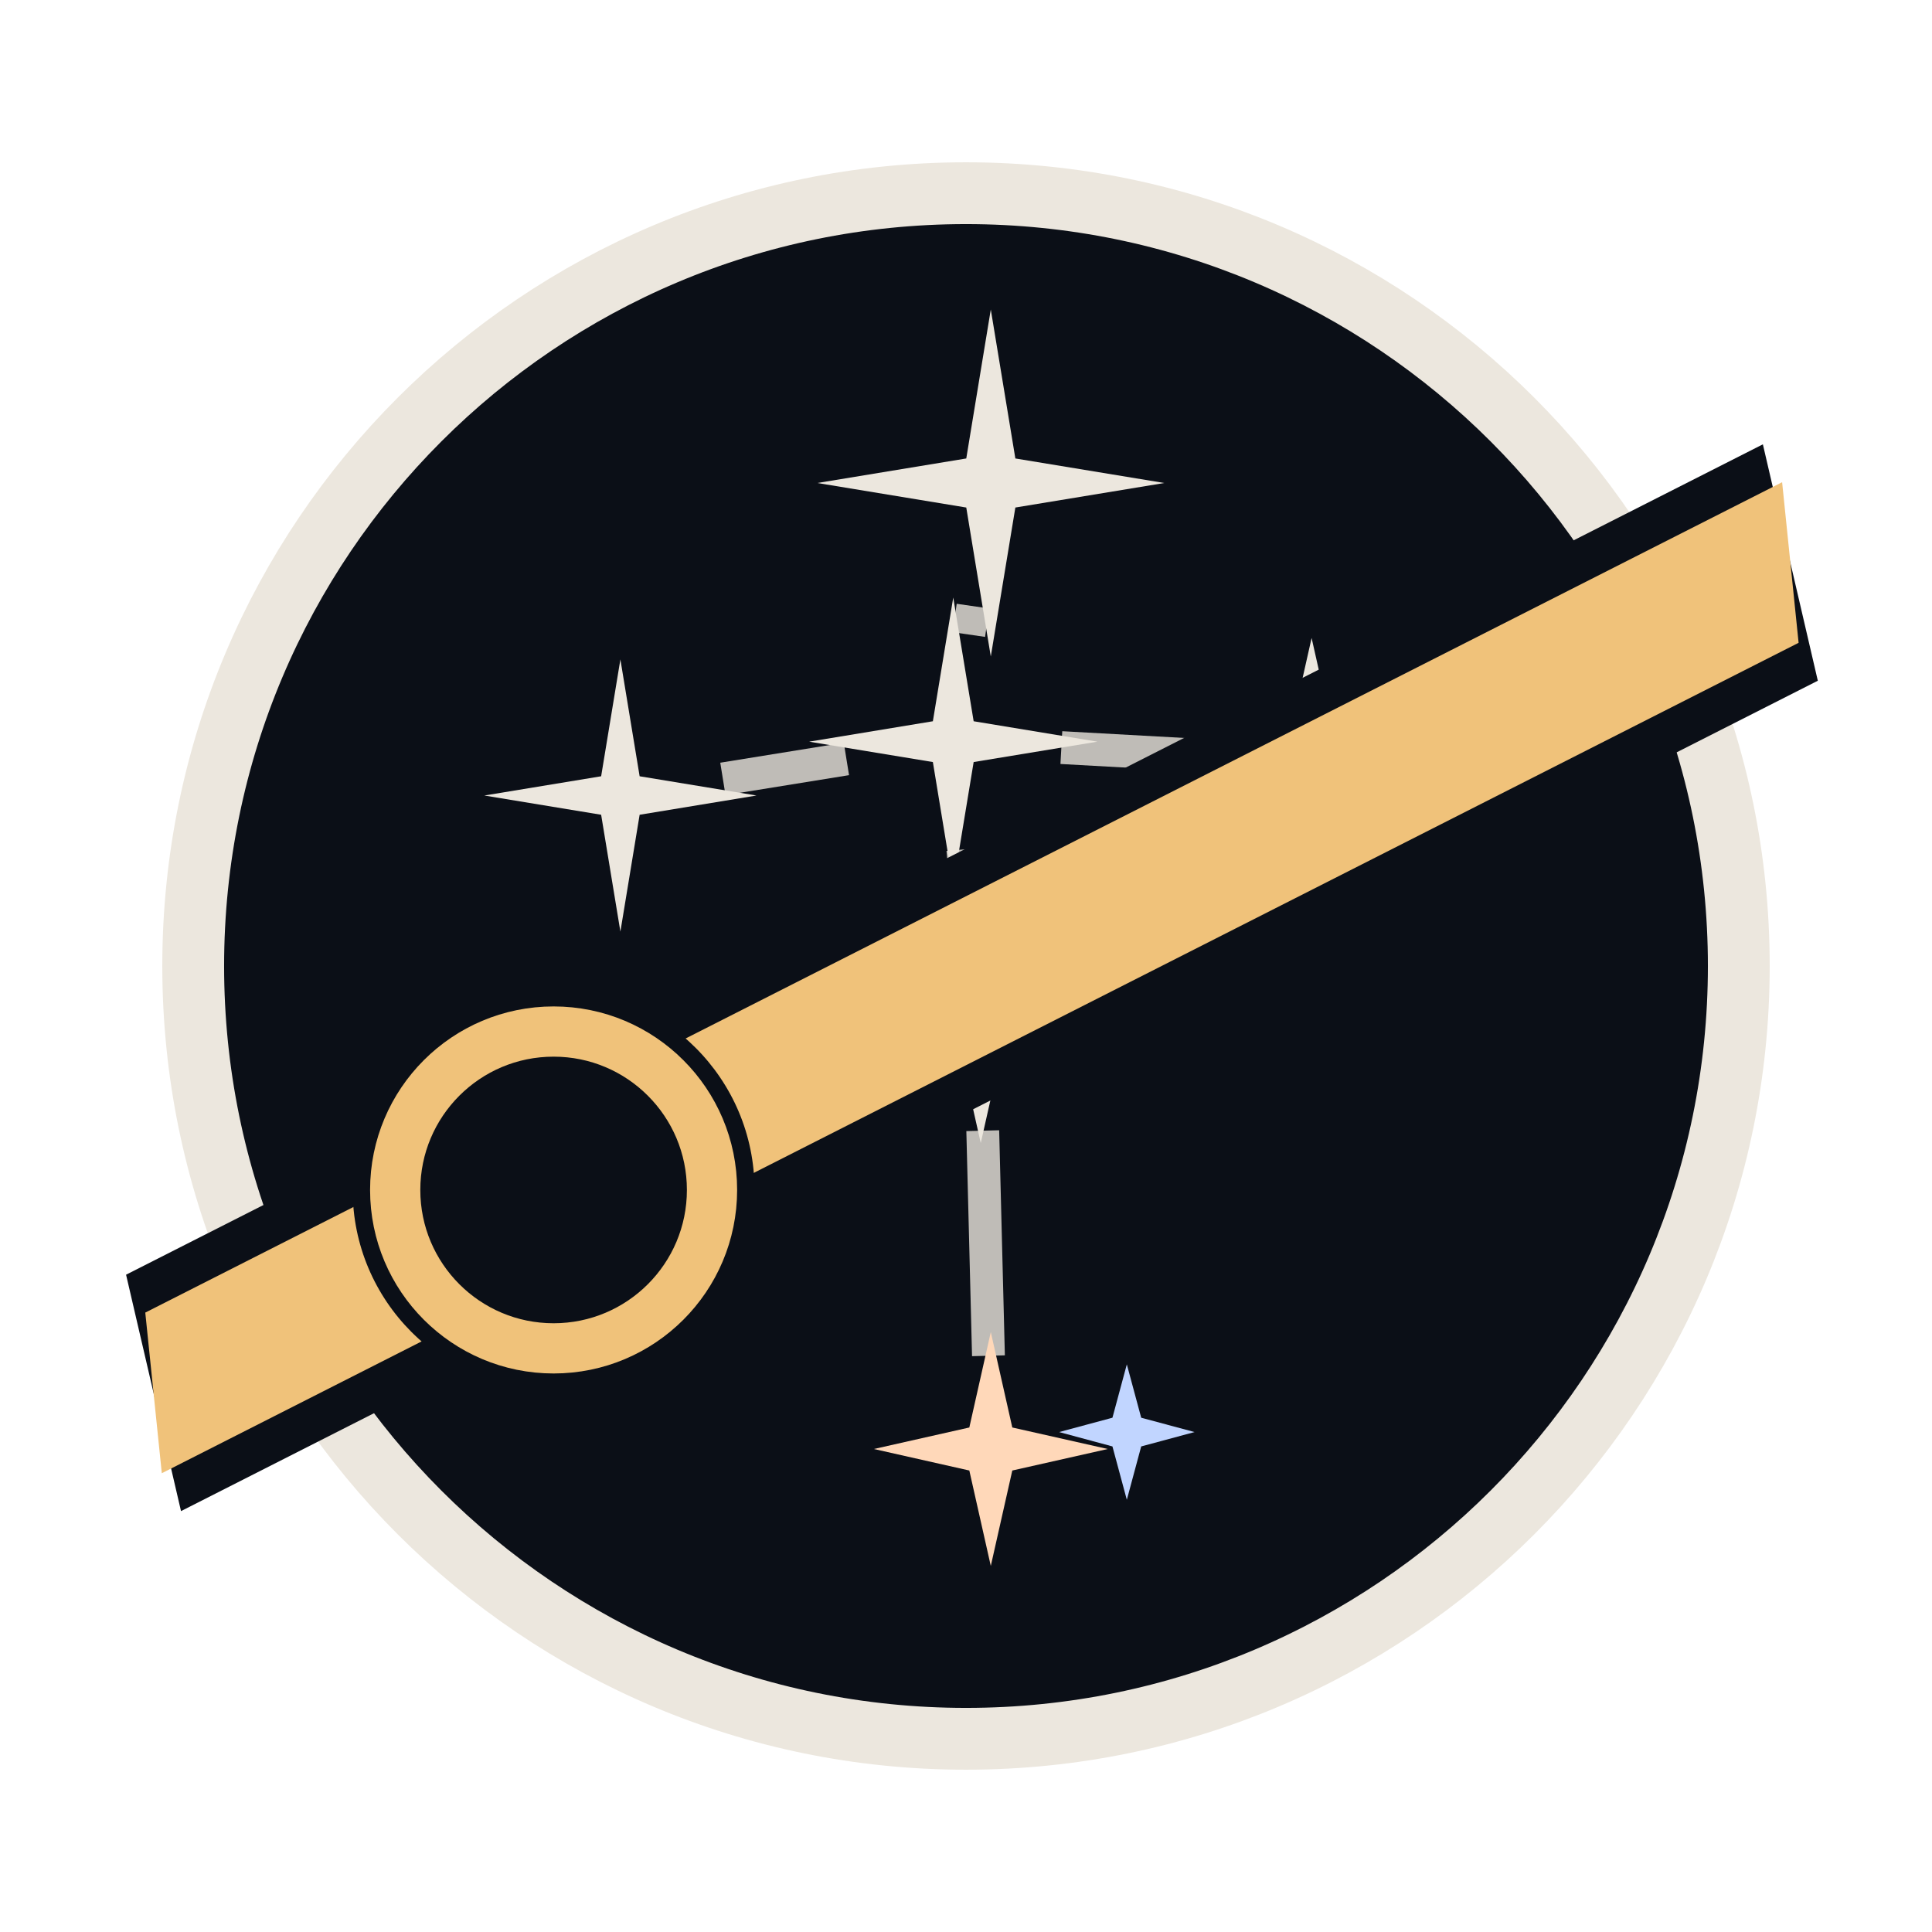
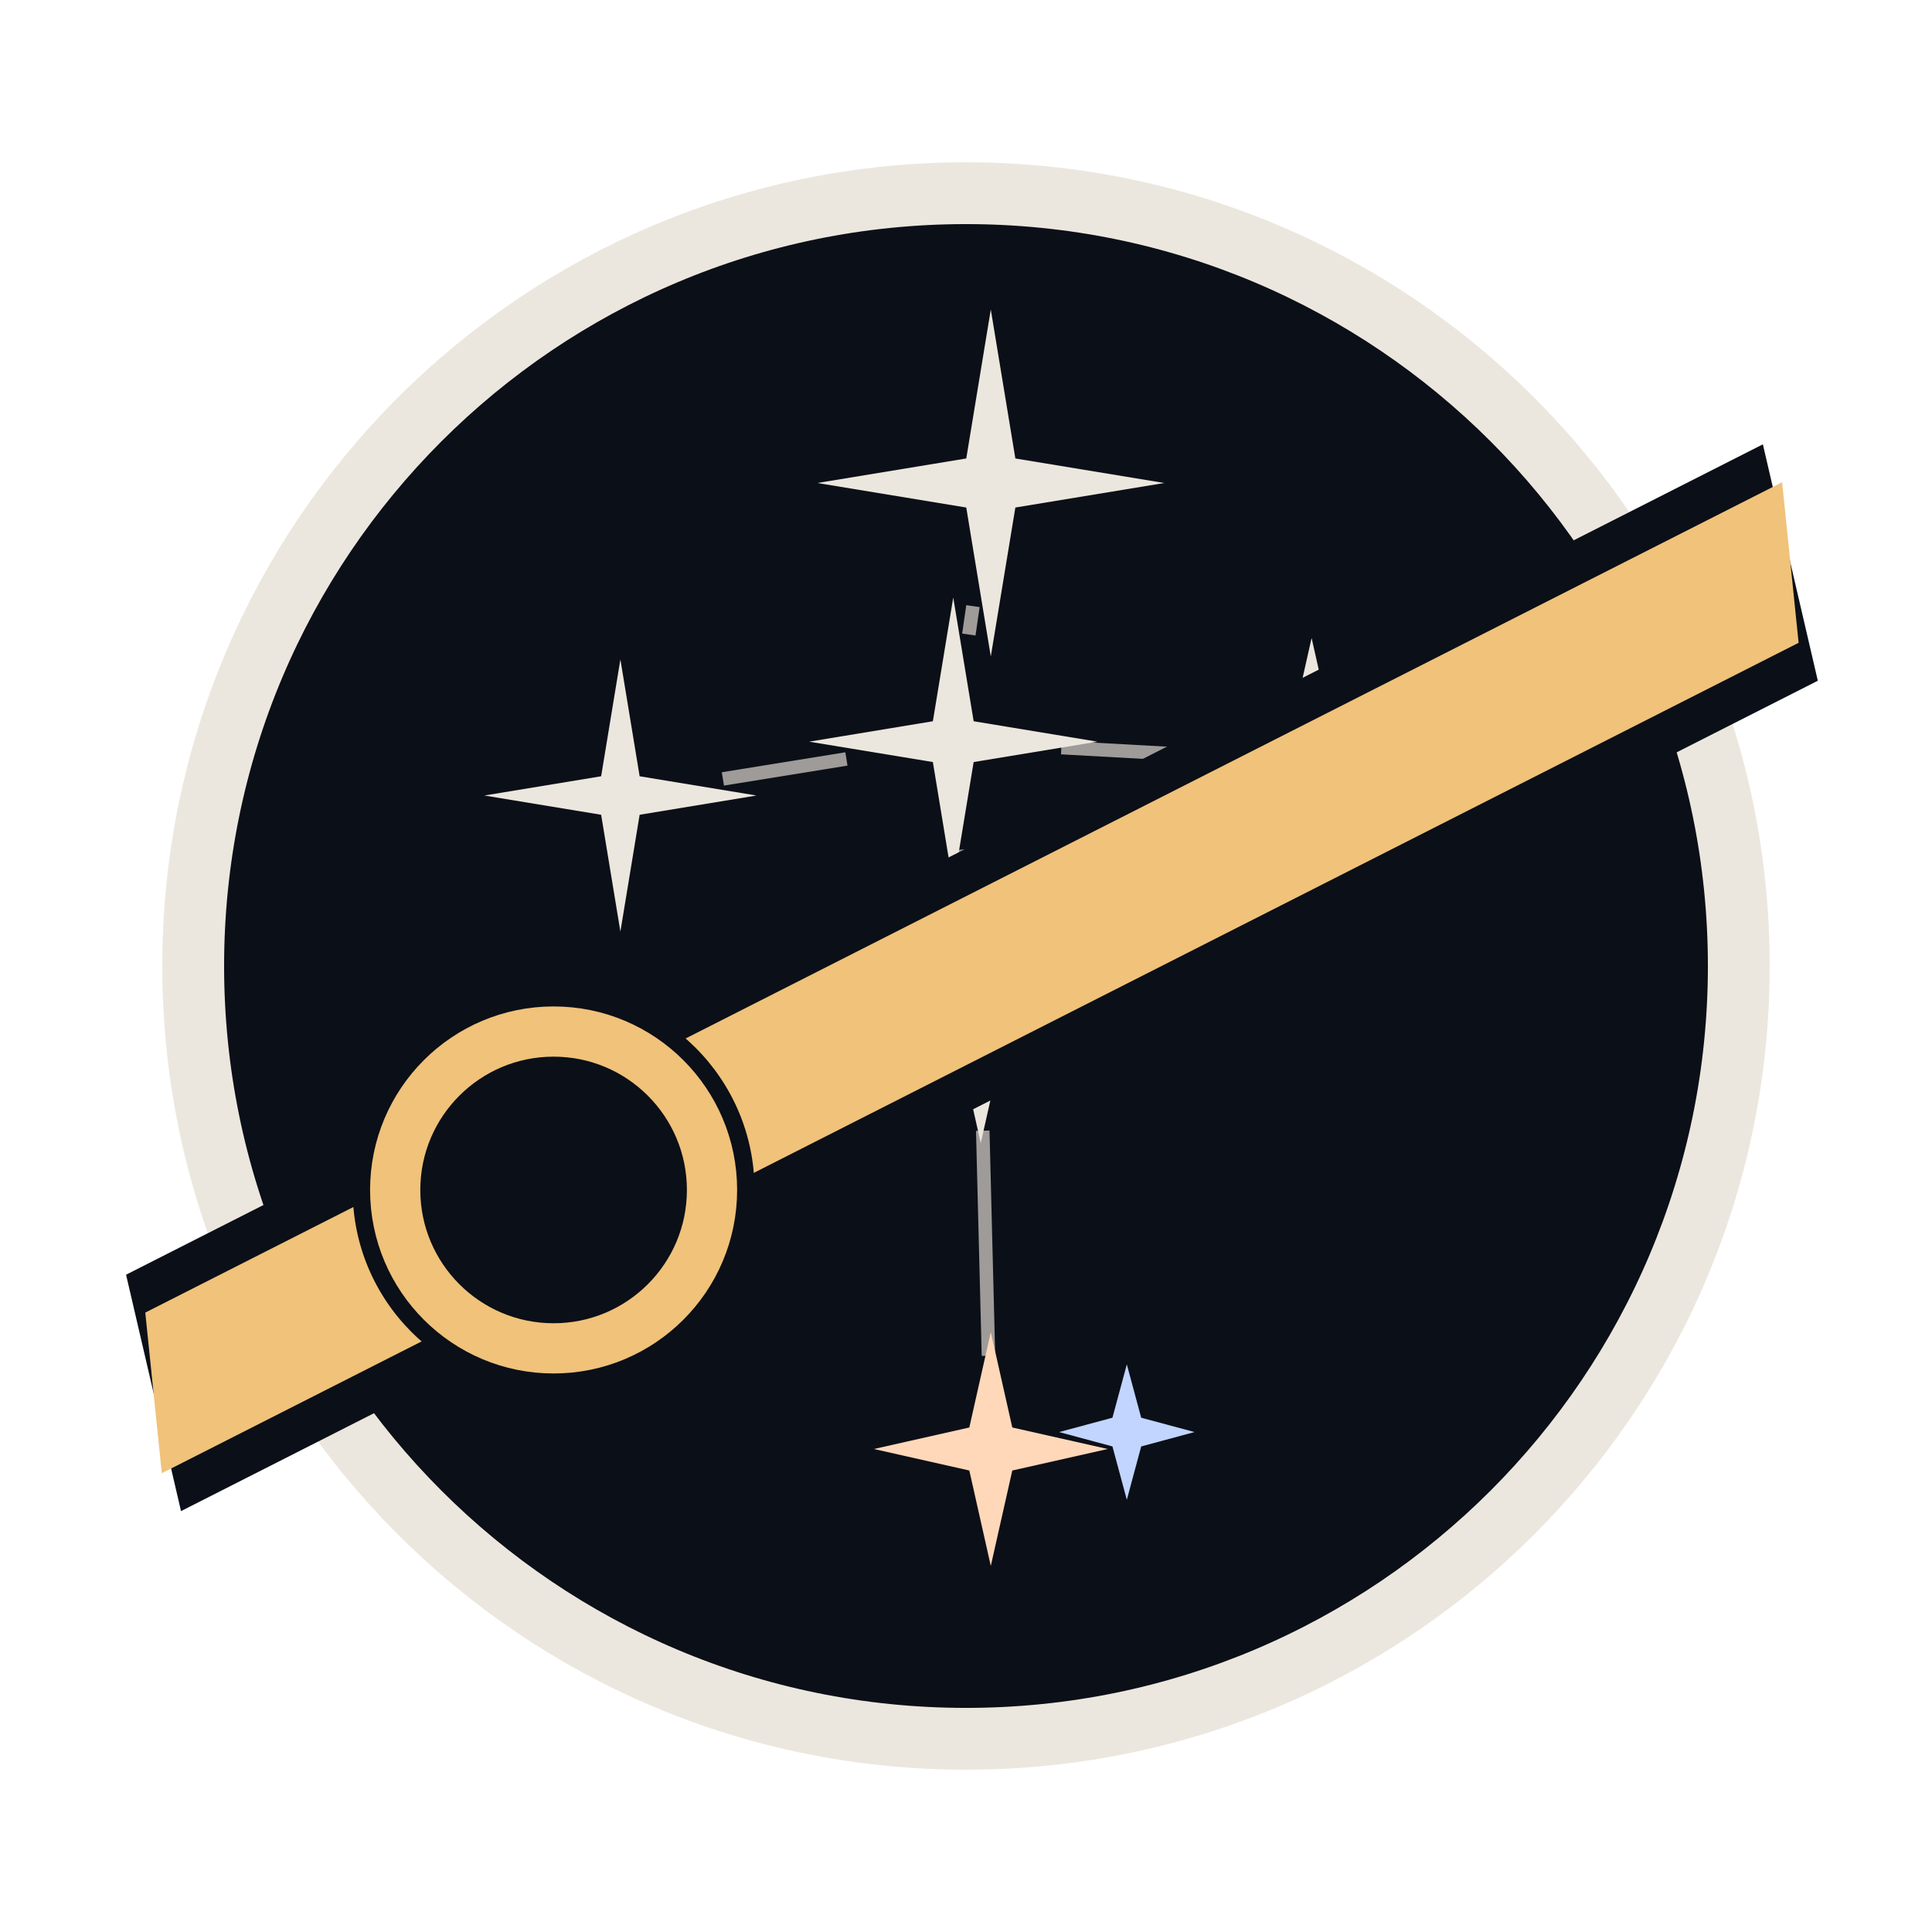
<svg xmlns="http://www.w3.org/2000/svg" viewBox="0 0 512 512" role="img" aria-label="Cygnus mark: the Northern Cross badged, struck by a transit at 26.9 degrees (seed 20260926)">
  <circle cx="256.0" cy="256.0" r="204.80" fill="#0b0f17" stroke="#ece7de" stroke-width="16.38" />
-   <line x1="257.84" y1="160.63" x2="256.75" y2="168.16" stroke="#ece7de" stroke-width="8.70" stroke-linecap="butt" opacity=".8" />
-   <line x1="255.16" y1="225.12" x2="258.05" y2="257.58" stroke="#ece7de" stroke-width="8.70" stroke-linecap="butt" opacity=".8" />
-   <line x1="260.44" y1="299.64" x2="261.95" y2="359.29" stroke="#ece7de" stroke-width="8.70" stroke-linecap="butt" opacity=".8" />
-   <line x1="321.96" y1="200.37" x2="281.27" y2="198.12" stroke="#ece7de" stroke-width="8.70" stroke-linecap="butt" opacity=".8" />
-   <line x1="224.31" y1="201.13" x2="191.57" y2="206.42" stroke="#ece7de" stroke-width="8.70" stroke-linecap="butt" opacity=".8" />
+   <line x1="257.84" y1="160.63" x2="256.75" y2="168.16" stroke="#ece7de" stroke-width="3.58" stroke-linecap="butt" opacity=".65" />
+   <line x1="255.16" y1="225.12" x2="258.05" y2="257.58" stroke="#ece7de" stroke-width="3.58" stroke-linecap="butt" opacity=".65" />
+   <line x1="260.44" y1="299.64" x2="261.95" y2="359.29" stroke="#ece7de" stroke-width="3.58" stroke-linecap="butt" opacity=".65" />
+   <line x1="321.96" y1="200.37" x2="281.27" y2="198.12" stroke="#ece7de" stroke-width="3.58" stroke-linecap="butt" opacity=".65" />
+   <line x1="224.31" y1="201.13" x2="191.57" y2="206.42" stroke="#ece7de" stroke-width="3.58" stroke-linecap="butt" opacity=".65" />
  <polygon points="262.57,82.02 269.08,121.50 308.55,128.00 269.08,134.50 262.57,173.98 256.07,134.50 216.60,128.00 256.07,121.50" fill="#ece7de" />
  <polygon points="252.62,158.35 258.03,191.14 290.82,196.55 258.03,201.95 252.62,234.74 247.22,201.95 214.43,196.55 247.22,191.14" fill="#ece7de" />
  <polygon points="164.41,174.75 169.51,205.72 200.48,210.82 169.51,215.92 164.41,246.88 159.31,215.92 128.35,210.82 159.31,205.72" fill="#ece7de" />
  <polygon points="347.59,169.07 353.60,195.77 380.30,201.78 353.60,207.79 347.59,234.49 341.58,207.79 314.88,201.78 341.58,195.77" fill="#ece7de" />
  <polygon points="259.91,254.22 264.39,274.09 284.26,278.57 264.39,283.05 259.91,302.92 255.43,283.05 235.56,278.57 255.43,274.09" fill="#ece7de" />
  <polygon points="262.57,353.01 268.27,378.30 293.56,384.00 268.27,389.70 262.57,414.99 256.88,389.70 231.59,384.00 256.88,378.30" fill="#ffd8b9" />
  <polygon points="298.62,361.57 302.43,375.71 316.57,379.51 302.43,383.32 298.62,397.46 294.81,383.32 280.68,379.51 294.81,375.71" fill="#c1d5ff" />
  <polygon points="47.97,400.46 481.74,180.40 467.18,117.75 33.41,337.81" fill="#0b0f17" />
  <polygon points="42.88,390.42 476.65,170.35 472.28,127.79 38.50,347.85" fill="#f0c27a" />
  <circle cx="146.71" cy="315.35" r="53.25" fill="#0b0f17" />
  <circle cx="146.71" cy="315.35" r="41.98" fill="#0b0f17" stroke="#f0c27a" stroke-width="13.31" />
</svg>
